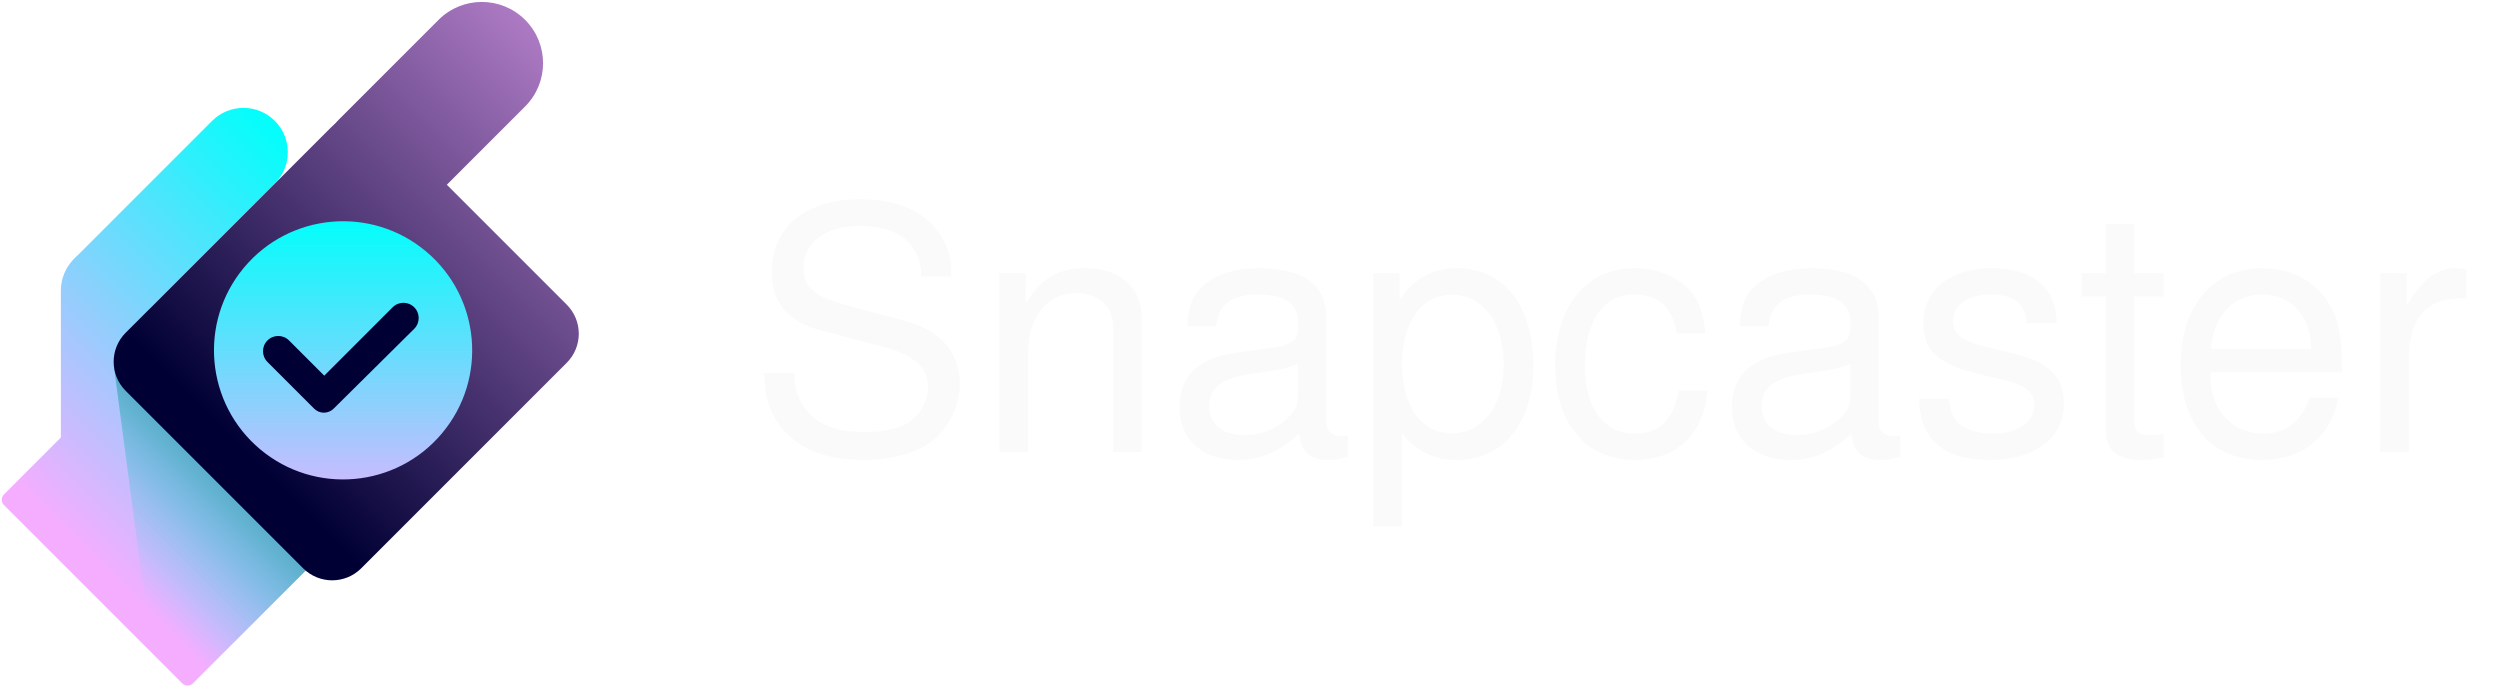
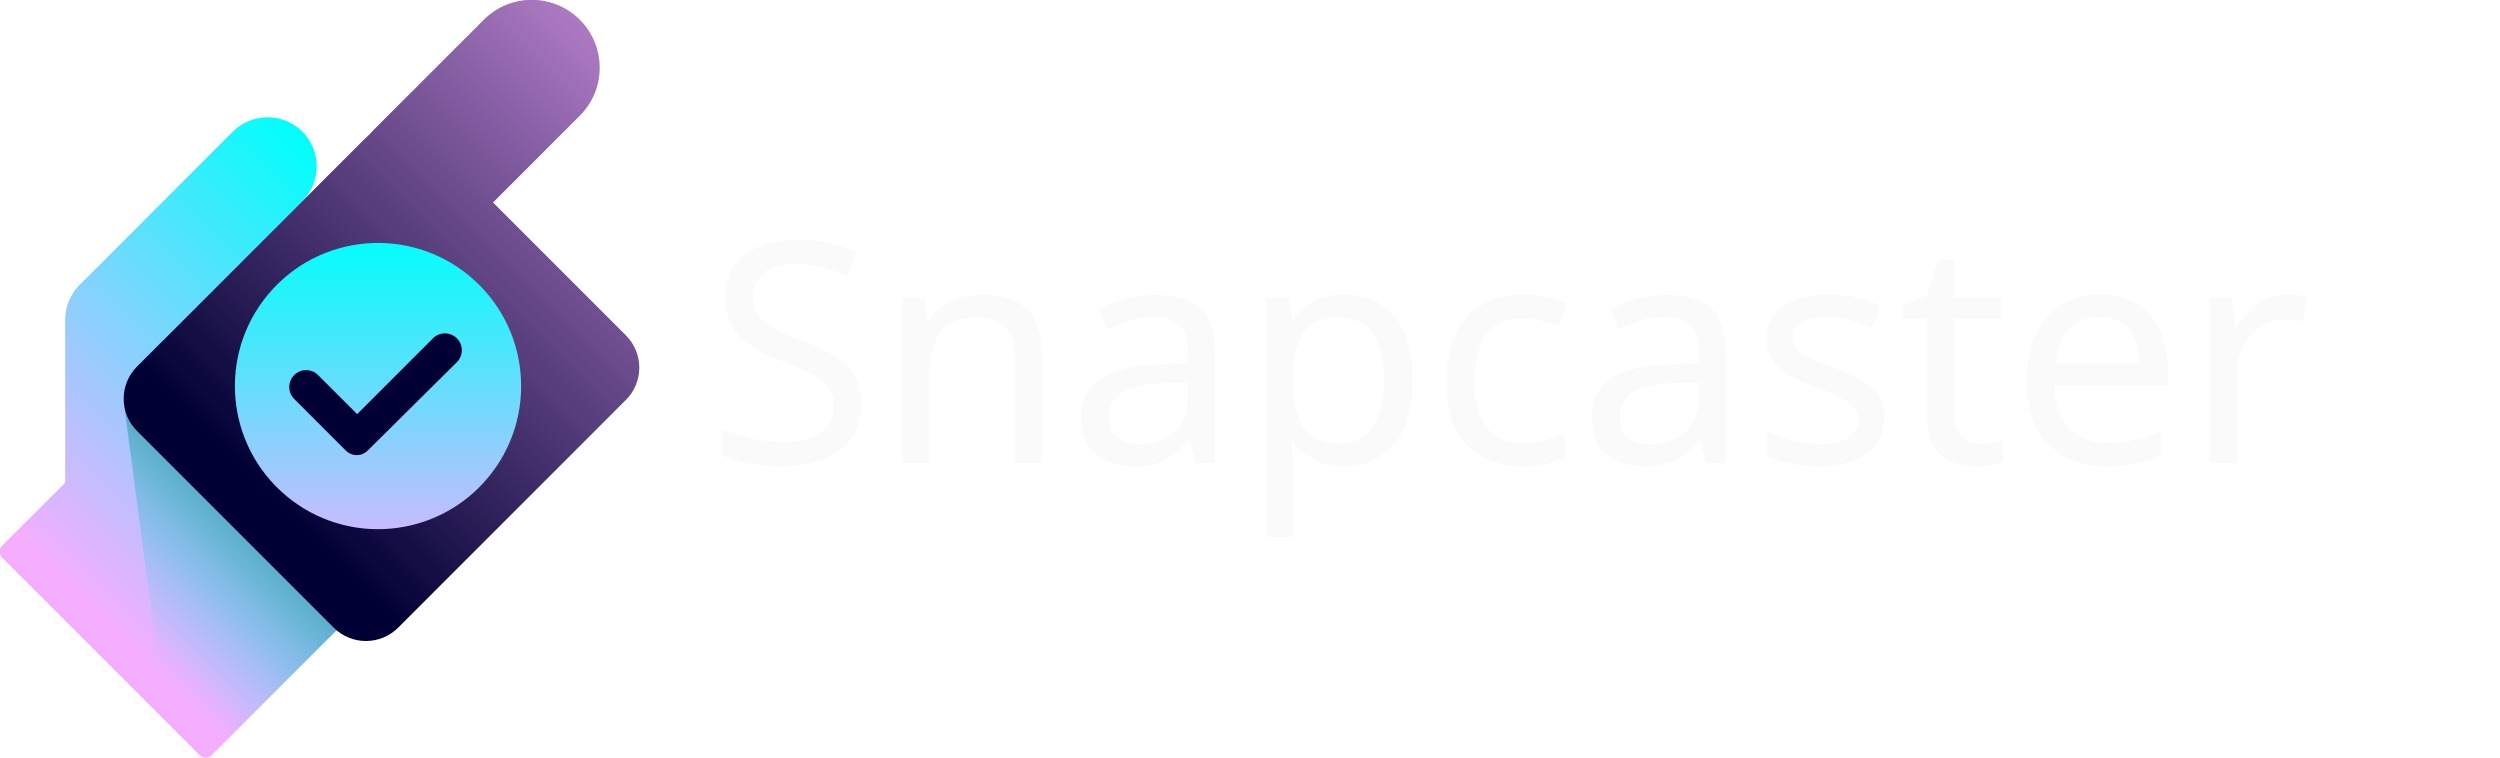
- <svg xmlns="http://www.w3.org/2000/svg" width="2400" height="660" viewBox="0 0 2400 660">
+ <svg xmlns="http://www.w3.org/2000/svg" width="2165" height="656" viewBox="0 0 2165 656">
  <g id="Layer-1">
    <g id="Group">
      <g id="g1">
-         <linearGradient id="linearGradient1" x1="299.028" y1="152.841" x2="1.187" y2="450.683" gradientUnits="userSpaceOnUse">
+         <linearGradient id="linearGradient1" x1="297.028" y1="150.841" x2="-0.813" y2="448.683" gradientUnits="userSpaceOnUse">
          <stop offset="1e-06" stop-color="#00fffb" stop-opacity="1" />
          <stop offset="1" stop-color="#f5adff" stop-opacity="1" />
        </linearGradient>
-         <path id="Path" fill="url(#linearGradient1)" stroke="none" d="M 72.454 307.426 L 72.454 307.426 C 55.828 290.802 55.828 263.848 72.454 247.222 L 203.627 116.05 C 220.252 99.424 247.206 99.424 263.831 116.05 L 263.831 116.05 C 280.455 132.674 280.455 159.628 263.831 176.253 L 132.657 307.426 C 116.032 324.05 89.078 324.05 72.454 307.426 Z" />
-         <linearGradient id="linearGradient2" x1="394.721" y1="248.534" x2="96.878" y2="546.377" gradientUnits="userSpaceOnUse">
+         <path id="Path" fill="url(#linearGradient1)" stroke="none" d="M 70.454 305.426 L 70.454 305.426 C 53.828 288.802 53.828 261.848 70.454 245.222 L 201.627 114.05 C 218.252 97.424 245.206 97.424 261.831 114.05 L 261.831 114.05 C 278.455 130.674 278.455 157.628 261.831 174.253 L 130.657 305.426 C 114.032 322.05 87.078 322.05 70.454 305.426 Z" />
+         <linearGradient id="linearGradient2" x1="392.721" y1="246.534" x2="94.878" y2="544.377" gradientUnits="userSpaceOnUse">
          <stop offset="1e-06" stop-color="#00fffb" stop-opacity="1" />
          <stop offset="1" stop-color="#f5adff" stop-opacity="1" />
        </linearGradient>
-         <path id="path1" fill="url(#linearGradient2)" stroke="none" d="M 101.009 236.302 L 101.009 236.302 C 124.52 236.302 143.579 255.36 143.579 278.872 L 143.579 464.379 C 143.579 487.889 124.52 506.949 101.009 506.949 L 101.009 506.949 C 77.497 506.949 58.438 487.889 58.438 464.379 L 58.438 278.872 C 58.438 255.36 77.497 236.302 101.009 236.302 Z" />
-         <linearGradient id="linearGradient3" x1="306.461" y1="160.185" x2="8.591" y2="458.055" gradientUnits="userSpaceOnUse">
+         <path id="path1" fill="url(#linearGradient2)" stroke="none" d="M 99.009 234.302 L 99.009 234.302 C 122.52 234.302 141.579 253.36 141.579 276.872 L 141.579 462.379 C 141.579 485.889 122.52 504.949 99.009 504.949 L 99.009 504.949 C 75.497 504.949 56.438 485.889 56.438 462.379 L 56.438 276.872 C 56.438 253.36 75.497 234.302 99.009 234.302 Z" />
+         <linearGradient id="linearGradient3" x1="304.461" y1="158.185" x2="6.591" y2="456.055" gradientUnits="userSpaceOnUse">
          <stop offset="1e-06" stop-color="#00fffb" stop-opacity="1" />
          <stop offset="1" stop-color="#f5adff" stop-opacity="1" />
        </linearGradient>
-         <path id="path2" fill="url(#linearGradient3)" stroke="none" d="M 174.964 303.467 L 129.031 349.4 L 124.826 353.604 L 109.271 369.161 L 3.844 474.587 C 1.006 477.425 1.006 482.05 3.844 484.888 L 145.744 626.787 L 174.964 656.008 C 177.803 658.846 182.427 658.846 185.266 656.008 L 324.379 516.895 L 356.386 484.888 C 359.224 482.05 359.224 477.425 356.386 474.587 L 185.266 303.467 C 182.427 300.628 177.803 300.628 174.964 303.467 Z" />
-         <linearGradient id="linearGradient4" x1="207.943" y1="645.116" x2="414.664" y2="438.395" gradientUnits="userSpaceOnUse">
+         <path id="path2" fill="url(#linearGradient3)" stroke="none" d="M 172.964 301.467 L 127.031 347.4 L 122.826 351.604 L 107.271 367.161 L 1.844 472.587 C -0.994 475.425 -0.994 480.05 1.844 482.888 L 143.744 624.787 L 172.964 654.008 C 175.803 656.846 180.427 656.846 183.266 654.008 L 322.379 514.895 L 354.386 482.888 C 357.224 480.05 357.224 475.425 354.386 472.587 L 183.266 301.467 C 180.427 298.628 175.803 298.628 172.964 301.467 Z" />
+         <linearGradient id="linearGradient4" x1="205.943" y1="643.116" x2="412.664" y2="436.395" gradientUnits="userSpaceOnUse">
          <stop offset="1e-06" stop-color="#00fffb" stop-opacity="0" />
          <stop offset="1" stop-color="#000000" stop-opacity="1" />
        </linearGradient>
-         <path id="path3" fill="url(#linearGradient4)" stroke="none" d="M 211.334 329.534 L 129.031 349.4 L 109.691 354.077 C 109.691 354.235 110.269 358.912 111.372 367.059 C 116.68 407.631 133.604 535.131 145.744 626.787 L 174.964 656.008 C 177.803 658.846 182.427 658.846 185.266 656.008 L 324.379 516.895 L 356.386 484.888 C 359.224 482.05 359.224 477.425 356.386 474.587 L 211.334 329.534 Z" />
-         <linearGradient id="linearGradient5" x1="113.966" y1="314.332" x2="600.678" y2="-172.38" gradientUnits="userSpaceOnUse">
+         <path id="path3" fill="url(#linearGradient4)" stroke="none" d="M 209.334 327.534 L 127.031 347.4 L 107.691 352.077 C 107.691 352.235 108.269 356.912 109.372 365.059 C 114.68 405.631 131.604 533.131 143.744 624.787 L 172.964 654.008 C 175.803 656.846 180.427 656.846 183.266 654.008 L 322.379 514.895 L 354.386 482.888 C 357.224 480.05 357.224 475.425 354.386 472.587 L 209.334 327.534 Z" />
+         <linearGradient id="linearGradient5" x1="111.966" y1="312.332" x2="598.678" y2="-174.38" gradientUnits="userSpaceOnUse">
          <stop offset="1e-06" stop-color="#000034" stop-opacity="1" />
          <stop offset="1" stop-color="#f5adff" stop-opacity="1" />
        </linearGradient>
-         <path id="path4" fill="url(#linearGradient5)" stroke="none" d="M 290.999 545.554 L 120.664 375.219 C 105.255 359.81 105.255 334.828 120.664 319.42 L 317.943 122.14 C 333.352 106.732 358.334 106.732 373.742 122.14 L 544.078 292.475 C 559.486 307.884 559.486 332.866 544.078 348.275 L 346.798 545.554 C 331.39 560.963 306.406 560.963 290.999 545.554 Z" />
-         <linearGradient id="linearGradient6" x1="113.966" y1="314.331" x2="600.677" y2="-172.379" gradientUnits="userSpaceOnUse">
+         <path id="path4" fill="url(#linearGradient5)" stroke="none" d="M 288.999 543.554 L 118.664 373.219 C 103.255 357.81 103.255 332.828 118.664 317.42 L 315.943 120.14 C 331.352 104.732 356.334 104.732 371.742 120.14 L 542.078 290.475 C 557.486 305.884 557.486 330.866 542.078 346.275 L 344.798 543.554 C 329.39 558.963 304.406 558.963 288.999 543.554 Z" />
+         <linearGradient id="linearGradient6" x1="111.966" y1="312.331" x2="598.677" y2="-174.379" gradientUnits="userSpaceOnUse">
          <stop offset="1e-06" stop-color="#000034" stop-opacity="1" />
          <stop offset="1" stop-color="#f5adff" stop-opacity="1" />
        </linearGradient>
-         <path id="path5" fill="url(#linearGradient6)" stroke="none" d="M 325.628 197.576 L 325.628 197.576 C 302.675 174.623 302.675 137.409 325.628 114.455 L 421.006 19.078 C 443.959 -3.875 481.173 -3.875 504.126 19.078 L 504.126 19.078 C 527.079 42.031 527.079 79.245 504.126 102.198 L 408.75 197.576 C 385.797 220.529 348.581 220.529 325.628 197.576 Z" />
-         <linearGradient id="linearGradient7" x1="476.684" y1="208.152" x2="476.684" y2="519.583" gradientUnits="userSpaceOnUse">
+         <path id="path5" fill="url(#linearGradient6)" stroke="none" d="M 323.628 195.576 L 323.628 195.576 C 300.675 172.623 300.675 135.409 323.628 112.455 L 419.006 17.078 C 441.959 -5.875 479.173 -5.875 502.126 17.078 L 502.126 17.078 C 525.079 40.031 525.079 77.245 502.126 100.198 L 406.75 195.576 C 383.797 218.529 346.581 218.529 323.628 195.576 Z" />
+         <linearGradient id="linearGradient7" x1="474.684" y1="206.152" x2="474.684" y2="517.583" gradientUnits="userSpaceOnUse">
          <stop offset="1e-06" stop-color="#00fffb" stop-opacity="1" />
          <stop offset="1" stop-color="#f5adff" stop-opacity="1" />
        </linearGradient>
-         <path id="path6" fill="url(#linearGradient7)" stroke="none" d="M 424.448 415.826 C 380.544 468.341 302.382 475.322 249.868 431.418 C 197.353 387.515 190.372 309.353 234.275 256.839 C 278.178 204.323 356.34 197.342 408.856 241.246 C 461.37 285.149 468.351 363.312 424.448 415.826 Z" />
+         <path id="path6" fill="url(#linearGradient7)" stroke="none" d="M 422.448 413.826 C 378.544 466.341 300.382 473.322 247.868 429.418 C 195.353 385.515 188.372 307.353 232.275 254.839 C 276.178 202.323 354.34 195.342 406.856 239.246 C 459.37 283.149 466.351 361.312 422.448 413.826 Z" />
        <g id="g2">
-           <path id="path7" fill="#000034" stroke="none" d="M 397.653 294.966 L 397.653 294.966 C 403.364 300.676 403.364 309.937 397.653 315.649 L 320.235 392.35 C 315.065 397.472 306.727 397.452 301.581 392.306 L 256.766 347.493 C 251.056 341.781 251.056 332.521 256.766 326.809 L 256.766 326.809 C 262.478 321.099 271.739 321.099 277.449 326.809 L 311.288 360.648 L 376.97 294.966 C 382.681 289.254 391.941 289.254 397.653 294.966 Z" />
+           <path id="path7" fill="#000034" stroke="none" d="M 395.653 292.966 L 395.653 292.966 C 401.364 298.676 401.364 307.937 395.653 313.649 L 318.235 390.35 C 313.065 395.472 304.727 395.452 299.581 390.306 L 254.766 345.493 C 249.056 339.781 249.056 330.521 254.766 324.809 L 254.766 324.809 C 260.478 319.099 269.739 319.099 275.449 324.809 L 309.288 358.648 L 374.97 292.966 C 380.681 287.254 389.941 287.254 395.653 292.966 Z" />
        </g>
-         <path id="path8" fill="none" stroke="none" d="M 397.653 294.966 L 397.653 294.966 C 403.364 300.676 403.364 309.937 397.653 315.649 L 320.235 392.35 C 315.065 397.472 306.727 397.452 301.581 392.306 L 256.766 347.493 C 251.056 341.781 251.056 332.521 256.766 326.809 L 256.766 326.809 C 262.478 321.099 271.739 321.099 277.449 326.809 L 311.288 360.648 L 376.97 294.966 C 382.681 289.254 391.941 289.254 397.653 294.966 Z" />
+         <path id="path8" fill="none" stroke="none" d="M 395.653 292.966 L 395.653 292.966 C 401.364 298.676 401.364 307.937 395.653 313.649 L 318.235 390.35 C 313.065 395.472 304.727 395.452 299.581 390.306 L 254.766 345.493 C 249.056 339.781 249.056 330.521 254.766 324.809 L 254.766 324.809 C 260.478 319.099 269.739 319.099 275.449 324.809 L 309.288 358.648 L 374.97 292.966 C 380.681 287.254 389.941 287.254 395.653 292.966 Z" />
      </g>
-       <g id="g3">
-         <text id="Snapcaster" xml:space="preserve" x="718" y="434" font-family="Helvetica" font-size="327.553" fill="#fafafa">Snapcaster</text>
-       </g>
+       <text id="Snapcaster" xml:space="preserve" x="612" y="401" font-family="Poppins" font-size="267.139" font-weight="500" fill="#fafafa">Snapcaster</text>
    </g>
  </g>
</svg>
